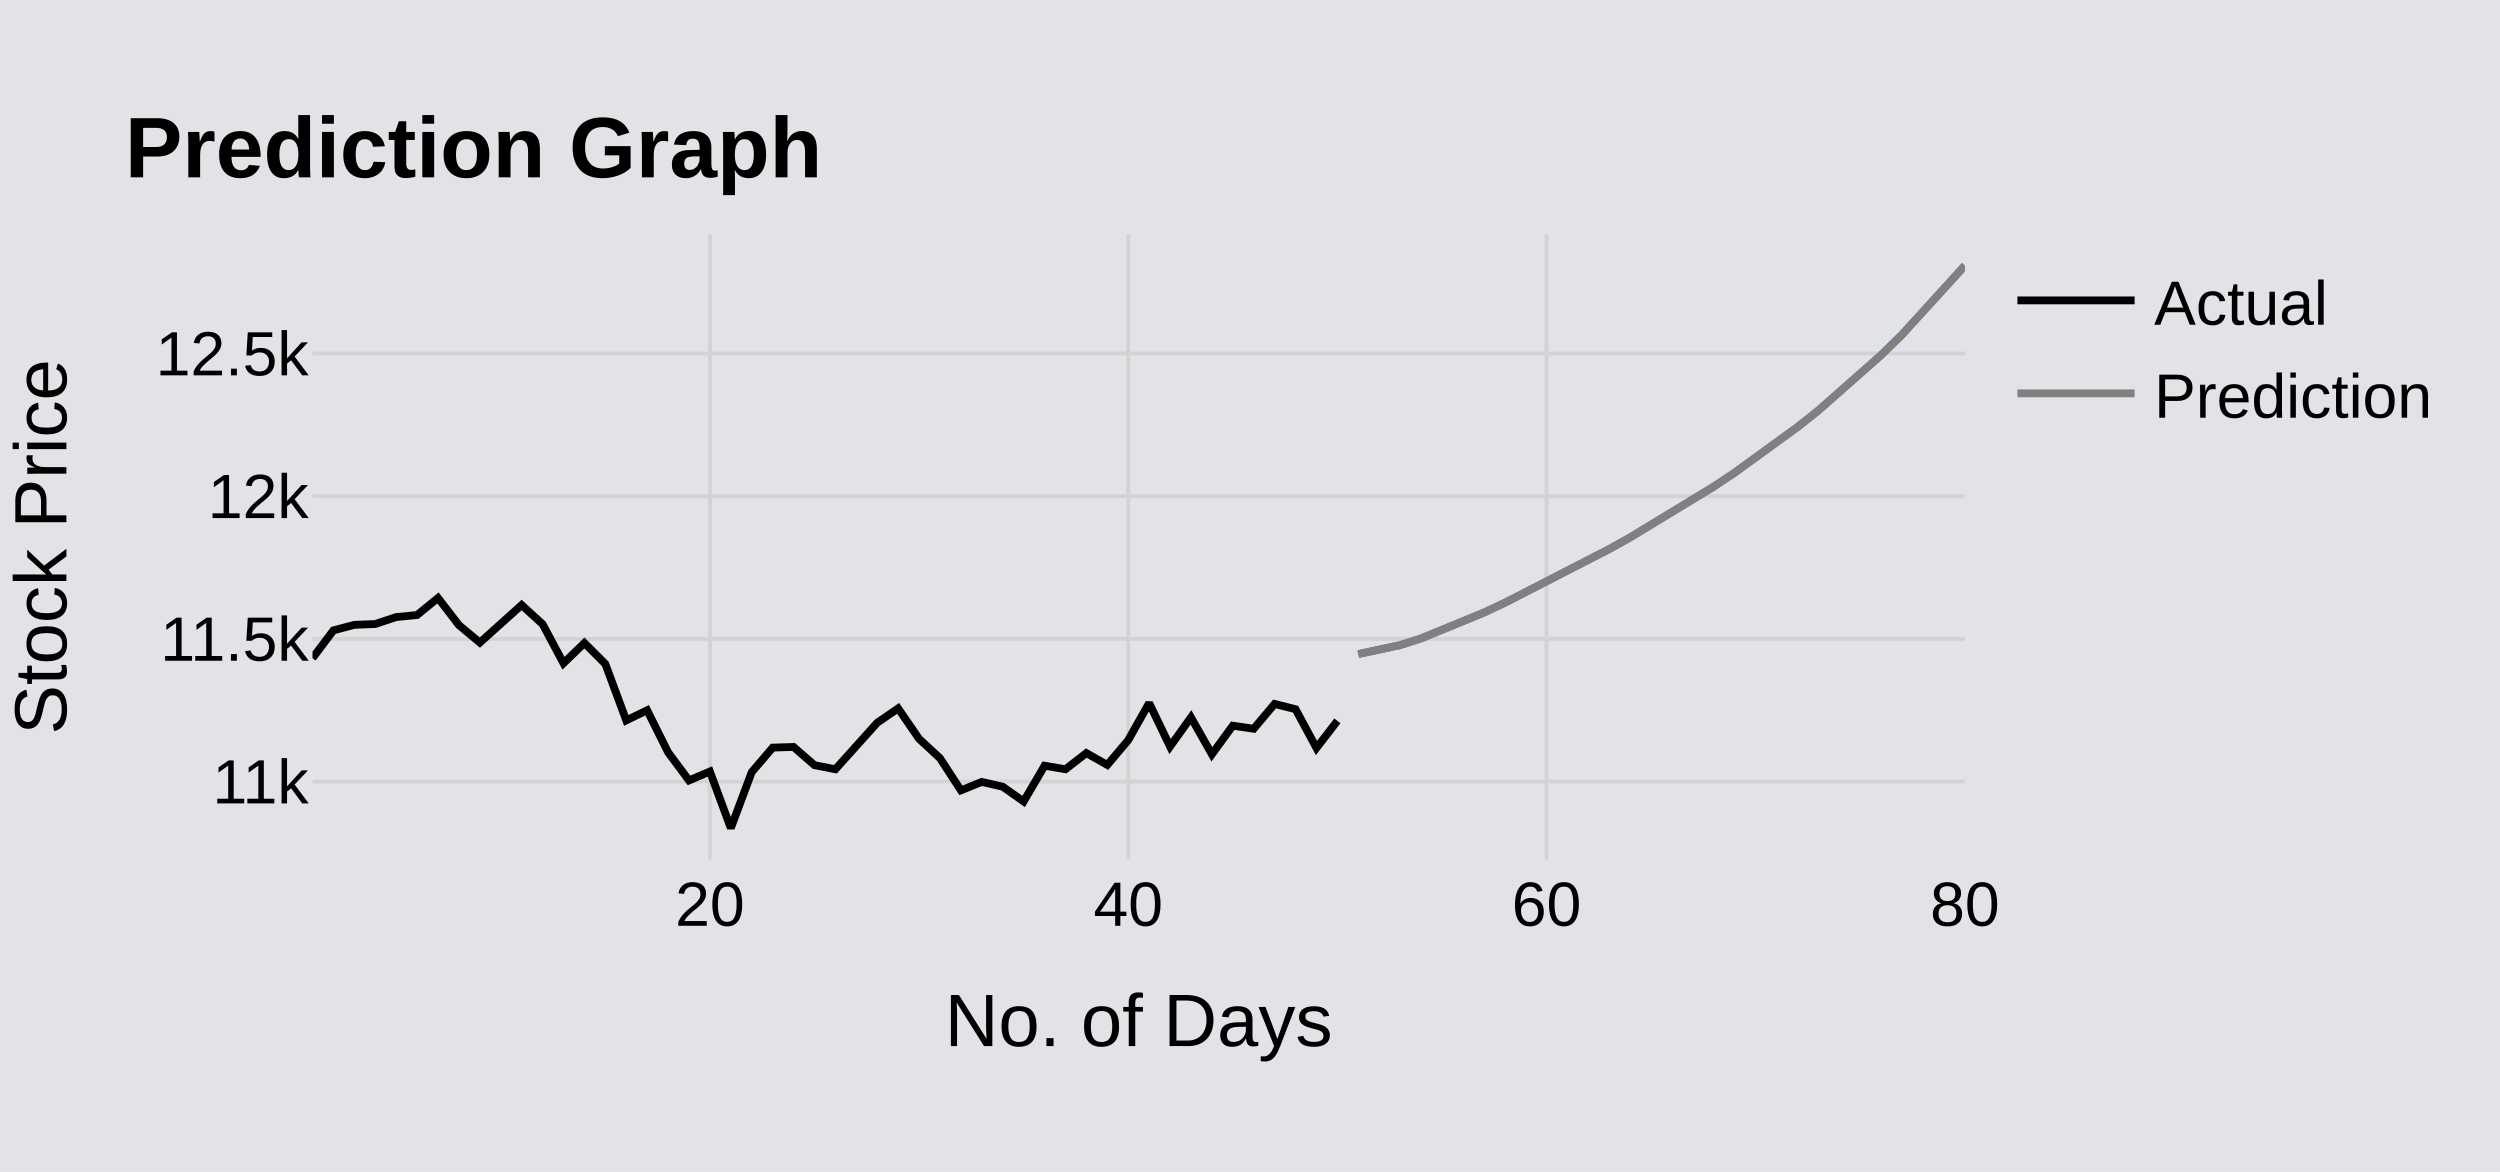
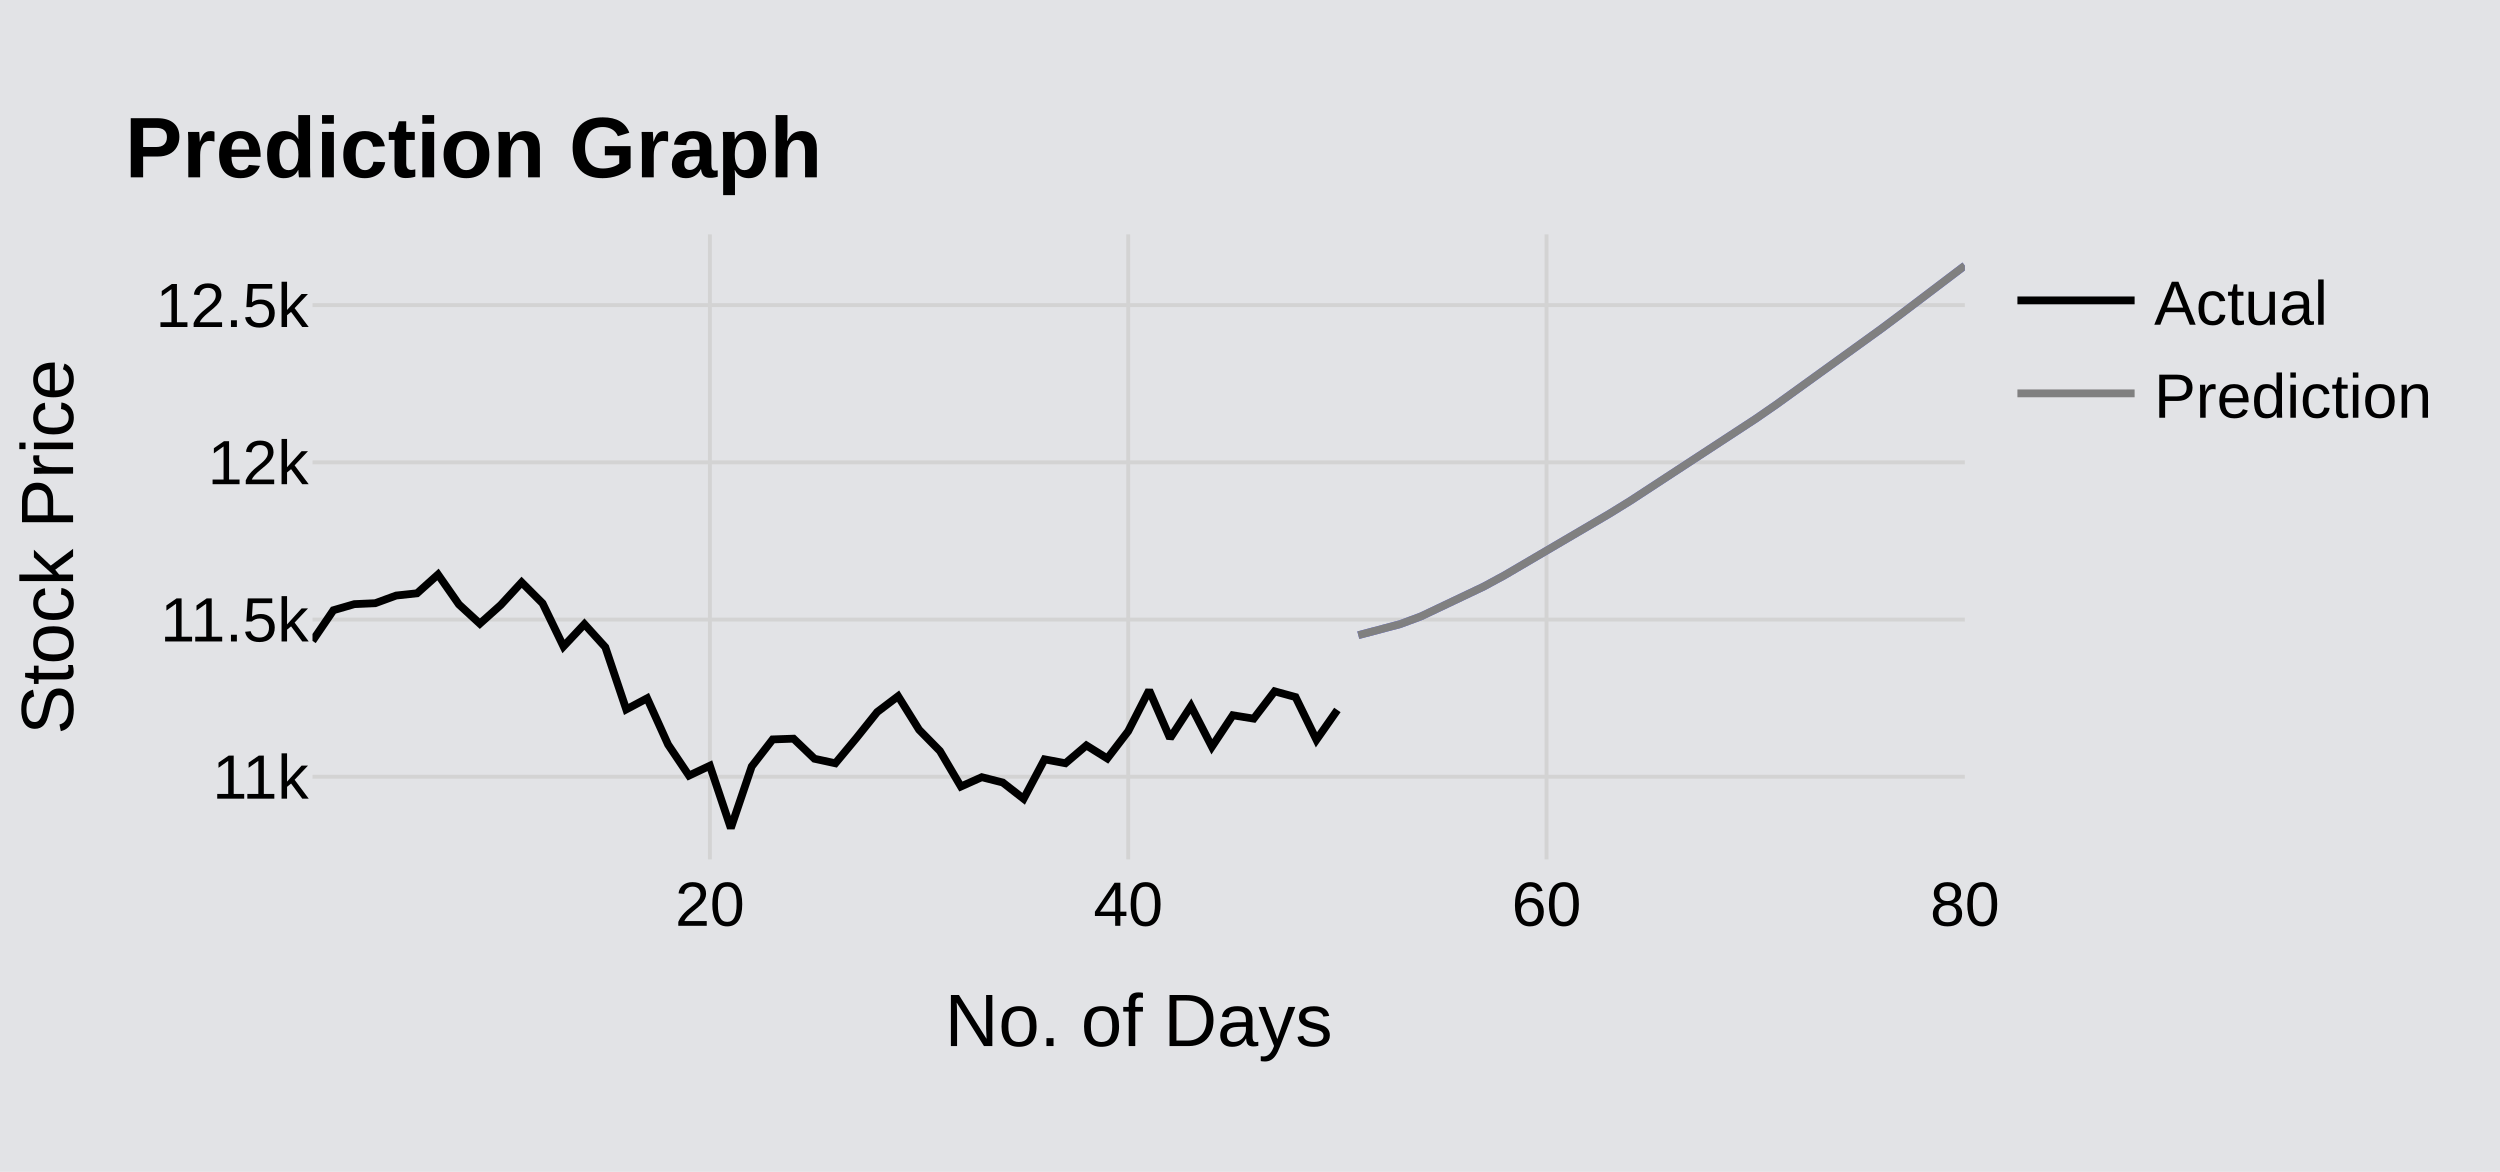
<svg xmlns="http://www.w3.org/2000/svg" class="main-svg" width="640" height="300" style="" viewBox="0 0 640 300">
  <rect x="0" y="0" width="640" height="300" style="fill: rgb(226, 227, 230); fill-opacity: 1;" />
-   <defs id="defs-f0508e">
+   <defs id="defs-baca93">
    <g class="clips">
-       <clipPath id="clipf0508exyplot" class="plotclip">
+       <clipPath id="clipbaca93xyplot" class="plotclip">
        <rect width="423" height="160" />
      </clipPath>
-       <clipPath class="axesclip" id="clipf0508ex">
+       <clipPath class="axesclip" id="clipbaca93x">
        <rect x="80" y="0" width="423" height="300" />
      </clipPath>
-       <clipPath class="axesclip" id="clipf0508ey">
+       <clipPath class="axesclip" id="clipbaca93y">
        <rect x="0" y="60" width="640" height="160" />
      </clipPath>
-       <clipPath class="axesclip" id="clipf0508exy">
+       <clipPath class="axesclip" id="clipbaca93xy">
        <rect x="80" y="60" width="423" height="160" />
      </clipPath>
    </g>
    <g class="gradients" />
    <g class="patterns" />
  </defs>
  <g class="bglayer" />
  <g class="layer-below">
    <g class="imagelayer" />
    <g class="shapelayer" />
  </g>
  <g class="cartesianlayer">
    <g class="subplot xy">
      <g class="layer-subplot">
        <g class="shapelayer" />
        <g class="imagelayer" />
      </g>
      <g class="minor-gridlayer">
        <g class="x" />
        <g class="y" />
      </g>
      <g class="gridlayer">
        <g class="x">
          <path class="xgrid crisp" transform="translate(181.73,0)" d="M0,60v160" style="stroke: rgb(211, 211, 211); stroke-opacity: 1; stroke-width: 1px;" />
          <path class="xgrid crisp" transform="translate(288.82,0)" d="M0,60v160" style="stroke: rgb(211, 211, 211); stroke-opacity: 1; stroke-width: 1px;" />
          <path class="xgrid crisp" transform="translate(395.91,0)" d="M0,60v160" style="stroke: rgb(211, 211, 211); stroke-opacity: 1; stroke-width: 1px;" />
        </g>
        <g class="y">
-           <path class="ygrid crisp" transform="translate(0,200.07)" d="M80,0h423" style="stroke: rgb(211, 211, 211); stroke-opacity: 1; stroke-width: 1px;" />
-           <path class="ygrid crisp" transform="translate(0,163.54)" d="M80,0h423" style="stroke: rgb(211, 211, 211); stroke-opacity: 1; stroke-width: 1px;" />
-           <path class="ygrid crisp" transform="translate(0,127.02)" d="M80,0h423" style="stroke: rgb(211, 211, 211); stroke-opacity: 1; stroke-width: 1px;" />
-           <path class="ygrid crisp" transform="translate(0,90.49)" d="M80,0h423" style="stroke: rgb(211, 211, 211); stroke-opacity: 1; stroke-width: 1px;" />
+           <path class="ygrid crisp" transform="translate(0,198.85)" d="M80,0h423" style="stroke: rgb(211, 211, 211); stroke-opacity: 1; stroke-width: 1px;" />
+           <path class="ygrid crisp" transform="translate(0,158.61)" d="M80,0h423" style="stroke: rgb(211, 211, 211); stroke-opacity: 1; stroke-width: 1px;" />
+           <path class="ygrid crisp" transform="translate(0,118.36)" d="M80,0h423" style="stroke: rgb(211, 211, 211); stroke-opacity: 1; stroke-width: 1px;" />
+           <path class="ygrid crisp" transform="translate(0,78.11)" d="M80,0h423" style="stroke: rgb(211, 211, 211); stroke-opacity: 1; stroke-width: 1px;" />
        </g>
      </g>
      <g class="zerolinelayer" />
+       <g class="layer-between">
+         <g class="shapelayer" />
+         <g class="imagelayer" />
+       </g>
      <path class="xlines-below" />
      <path class="ylines-below" />
      <g class="overlines-below" />
      <g class="xaxislayer-below" />
      <g class="yaxislayer-below" />
      <g class="overaxes-below" />
-       <g class="plot" transform="translate(80,60)" clip-path="url(#clipf0508exyplot)">
-         <g class="scatterlayer mlayer">
-           <g class="trace scatter trace8af507" style="stroke-miterlimit: 2; opacity: 1;">
-             <g class="fills" />
-             <g class="errorbars" />
-             <g class="lines">
-               <path class="js-line" d="M267.72,107.44L278.43,105.15L283.78,103.44L299.85,96.83L305.2,94.33L331.97,80.56L337.33,77.57L358.75,64.55L364.1,60.98L380.16,49.32L385.52,45.06L401.58,30.89L406.94,25.64L423,8" style="vector-effect: none; fill: none; stroke: rgb(99, 110, 250); stroke-opacity: 1; stroke-width: 2px; opacity: 1;" />
+       <g class="overplot">
+         <g class="xy" transform="translate(80,60)" clip-path="url(#clipbaca93xyplot)">
+           <g class="scatterlayer mlayer">
+             <g class="trace scatter trace5de548" style="stroke-miterlimit: 2; opacity: 1;">
+               <g class="fills" />
+               <g class="errorbars" />
+               <g class="lines">
+                 <path class="js-line" d="M267.72,102.61L278.43,99.78L283.78,97.79L299.85,90.15L305.2,87.25L331.97,71.54L337.33,68.23L369.46,47.21L374.81,43.51L401.58,24.19L406.94,20.18L423,8" style="vector-effect: none; fill: none; stroke: rgb(99, 110, 250); stroke-opacity: 1; stroke-width: 2px; opacity: 1;" />
+               </g>
+               <g class="points" />
+               <g class="text" />
            </g>
-             <g class="points" />
-             <g class="text" />
-           </g>
-           <g class="trace scatter tracea2cc2d" style="stroke-miterlimit: 2; opacity: 1;">
-             <g class="fills" />
-             <g class="errorbars" />
-             <g class="lines">
-               <path class="js-line" d="M0,108.5L5.35,101.38L10.71,99.96L16.06,99.75L21.42,97.97L26.77,97.44L32.13,93.08L37.48,100.03L42.84,104.5L53.54,94.89L58.9,99.77L64.25,109.79L69.61,104.61L74.96,109.96L80.32,124.42L85.67,121.83L91.03,132.59L96.38,139.79L101.73,137.51L107.09,152L112.44,137.67L117.8,131.39L123.15,131.22L128.51,135.88L133.86,136.93L144.57,125.02L149.92,121.35L155.28,129.14L160.63,134.09L165.99,142.33L171.34,140.17L176.7,141.4L182.05,145.18L187.41,136.02L192.76,136.93L198.11,132.79L203.47,135.82L208.82,129.49L214.18,119.97L219.53,131.12L224.89,123.65L230.24,133.1L235.59,125.78L240.95,126.56L246.3,120.21L251.66,121.56L257.01,131.48L262.37,124.54" style="vector-effect: none; fill: none; stroke: rgb(0, 0, 0); stroke-opacity: 1; stroke-width: 2px; opacity: 1;" />
+             <g class="trace scatter traceaa2cdc" style="stroke-miterlimit: 2; opacity: 1;">
+               <g class="fills" />
+               <g class="errorbars" />
+               <g class="lines">
+                 <path class="js-line" d="M0,104.07L5.35,96.22L10.71,94.66L16.06,94.42L21.42,92.46L26.77,91.88L32.13,87.07L37.48,94.73L42.84,99.66L48.19,94.88L53.54,89.08L58.9,94.45L64.25,105.49L69.61,99.78L74.96,105.68L80.32,121.61L85.67,118.76L91.03,130.61L96.38,138.55L101.73,136.03L107.09,152L112.44,136.21L117.8,129.29L123.15,129.1L128.51,134.24L133.86,135.4L139.22,128.96L144.57,122.27L149.92,118.22L155.28,126.81L160.63,132.26L165.99,141.35L171.34,138.96L176.7,140.32L182.05,144.49L187.41,134.39L192.76,135.39L198.11,130.83L203.47,134.17L208.82,127.19L214.18,116.71L219.53,128.99L224.89,120.76L230.24,131.17L235.59,123.11L240.95,123.97L246.3,116.98L251.66,118.45L257.01,129.39L262.37,121.75" style="vector-effect: none; fill: none; stroke: rgb(0, 0, 0); stroke-opacity: 1; stroke-width: 2px; opacity: 1;" />
+               </g>
+               <g class="points" />
+               <g class="text" />
            </g>
-             <g class="points" />
-             <g class="text" />
-           </g>
-           <g class="trace scatter tracef35084" style="stroke-miterlimit: 2; opacity: 1;">
-             <g class="fills" />
-             <g class="errorbars" />
-             <g class="lines">
-               <path class="js-line" d="M267.72,107.44L278.43,105.15L283.78,103.44L299.85,96.83L305.2,94.33L331.97,80.56L337.33,77.57L358.75,64.55L364.1,60.98L380.16,49.32L385.52,45.06L401.58,30.89L406.94,25.64L423,8" style="vector-effect: none; fill: none; stroke: rgb(128, 128, 128); stroke-opacity: 1; stroke-width: 2px; opacity: 1;" />
+             <g class="trace scatter tracecabbca" style="stroke-miterlimit: 2; opacity: 1;">
+               <g class="fills" />
+               <g class="errorbars" />
+               <g class="lines">
+                 <path class="js-line" d="M267.72,102.61L278.43,99.78L283.78,97.79L299.85,90.15L305.2,87.25L331.97,71.54L337.33,68.23L369.46,47.21L374.81,43.51L401.58,24.19L406.94,20.18L423,8" style="vector-effect: none; fill: none; stroke: rgb(128, 128, 128); stroke-opacity: 1; stroke-width: 2px; opacity: 1;" />
+               </g>
+               <g class="points" />
+               <g class="text" />
            </g>
-             <g class="points" />
-             <g class="text" />
          </g>
        </g>
      </g>
-       <g class="overplot" />
      <path class="xlines-above crisp" d="M0,0" style="fill: none;" />
      <path class="ylines-above crisp" d="M0,0" style="fill: none;" />
      <g class="overlines-above" />
      <g class="xaxislayer-above">
        <g class="xtick">
          <text text-anchor="middle" x="0" y="237" transform="translate(181.73,0)" style="font-family: Arial; font-size: 16px; fill: rgb(0, 0, 0); fill-opacity: 1; white-space: pre; opacity: 1;">20</text>
        </g>
        <g class="xtick">
          <text text-anchor="middle" x="0" y="237" style="font-family: Arial; font-size: 16px; fill: rgb(0, 0, 0); fill-opacity: 1; white-space: pre; opacity: 1;" transform="translate(288.82,0)">40</text>
        </g>
        <g class="xtick">
          <text text-anchor="middle" x="0" y="237" style="font-family: Arial; font-size: 16px; fill: rgb(0, 0, 0); fill-opacity: 1; white-space: pre; opacity: 1;" transform="translate(395.91,0)">60</text>
        </g>
        <g class="xtick">
          <text text-anchor="middle" x="0" y="237" style="font-family: Arial; font-size: 16px; fill: rgb(0, 0, 0); fill-opacity: 1; white-space: pre; opacity: 1;" transform="translate(503,0)">80</text>
        </g>
      </g>
      <g class="yaxislayer-above">
        <g class="ytick">
-           <text text-anchor="end" x="79" y="5.6" transform="translate(0,200.07)" style="font-family: Arial; font-size: 16px; fill: rgb(0, 0, 0); fill-opacity: 1; white-space: pre; opacity: 1;">11k</text>
+           <text text-anchor="end" x="79" y="5.6" transform="translate(0,198.85)" style="font-family: Arial; font-size: 16px; fill: rgb(0, 0, 0); fill-opacity: 1; white-space: pre; opacity: 1;">11k</text>
        </g>
        <g class="ytick">
-           <text text-anchor="end" x="79" y="5.6" style="font-family: Arial; font-size: 16px; fill: rgb(0, 0, 0); fill-opacity: 1; white-space: pre; opacity: 1;" transform="translate(0,163.54)">11.5k</text>
+           <text text-anchor="end" x="79" y="5.6" style="font-family: Arial; font-size: 16px; fill: rgb(0, 0, 0); fill-opacity: 1; white-space: pre; opacity: 1;" transform="translate(0,158.61)">11.5k</text>
        </g>
        <g class="ytick">
-           <text text-anchor="end" x="79" y="5.6" style="font-family: Arial; font-size: 16px; fill: rgb(0, 0, 0); fill-opacity: 1; white-space: pre; opacity: 1;" transform="translate(0,127.02)">12k</text>
+           <text text-anchor="end" x="79" y="5.6" style="font-family: Arial; font-size: 16px; fill: rgb(0, 0, 0); fill-opacity: 1; white-space: pre; opacity: 1;" transform="translate(0,118.36)">12k</text>
        </g>
        <g class="ytick">
-           <text text-anchor="end" x="79" y="5.6" style="font-family: Arial; font-size: 16px; fill: rgb(0, 0, 0); fill-opacity: 1; white-space: pre; opacity: 1;" transform="translate(0,90.49)">12.5k</text>
+           <text text-anchor="end" x="79" y="5.6" style="font-family: Arial; font-size: 16px; fill: rgb(0, 0, 0); fill-opacity: 1; white-space: pre; opacity: 1;" transform="translate(0,78.11)">12.5k</text>
        </g>
      </g>
      <g class="overaxes-above" />
    </g>
  </g>
  <g class="polarlayer" />
  <g class="smithlayer" />
  <g class="ternarylayer" />
  <g class="geolayer" />
  <g class="funnelarealayer" />
  <g class="pielayer" />
  <g class="iciclelayer" />
  <g class="treemaplayer" />
  <g class="sunburstlayer" />
  <g class="glimages" />
-   <defs id="topdefs-f0508e">
+   <defs id="topdefs-baca93">
    <g class="clips" />
-     <clipPath id="legendf0508e">
+     <clipPath id="legendbaca93">
      <rect width="117" height="58" x="0" y="0" />
    </clipPath>
  </defs>
  <g class="layer-above">
    <g class="imagelayer" />
    <g class="shapelayer" />
  </g>
  <g class="infolayer">
    <g class="legend" pointer-events="all" transform="translate(511.46,60)">
      <rect class="bg" shape-rendering="crispEdges" width="117" height="58" x="0" y="0" style="stroke: rgb(68, 68, 68); stroke-opacity: 1; fill: rgb(226, 227, 230); fill-opacity: 1; stroke-width: 0px;" />
-       <g class="scrollbox" transform="" clip-path="url(#legendf0508e)">
+       <g class="scrollbox" transform="" clip-path="url(#legendbaca93)">
        <g class="groups">
          <g class="traces" transform="translate(0,16.9)" style="opacity: 1;">
            <text class="legendtext" text-anchor="start" x="40" y="6.24" style="font-family: Arial; font-size: 16px; fill: rgb(0, 0, 0); fill-opacity: 1; white-space: pre;">Actual</text>
            <g class="layers" style="opacity: 1;">
              <g class="legendfill" />
              <g class="legendlines">
                <path class="js-line" d="M5,0h30" style="fill: none; stroke: rgb(0, 0, 0); stroke-opacity: 1; stroke-width: 2px;" />
              </g>
              <g class="legendsymbols">
                <g class="legendpoints" />
              </g>
            </g>
            <rect class="legendtoggle" x="0" y="-11.9" width="111.25" height="23.8" style="fill: rgb(0, 0, 0); fill-opacity: 0;" />
          </g>
          <g class="traces" transform="translate(0,40.7)" style="opacity: 1;">
            <text class="legendtext" text-anchor="start" x="40" y="6.24" style="font-family: Arial; font-size: 16px; fill: rgb(0, 0, 0); fill-opacity: 1; white-space: pre;">Prediction</text>
            <g class="layers" style="opacity: 1;">
              <g class="legendfill" />
              <g class="legendlines">
                <path class="js-line" d="M5,0h30" style="fill: none; stroke: rgb(128, 128, 128); stroke-opacity: 1; stroke-width: 2px;" />
              </g>
              <g class="legendsymbols">
                <g class="legendpoints" />
              </g>
            </g>
            <rect class="legendtoggle" x="0" y="-11.9" width="111.25" height="23.8" style="fill: rgb(0, 0, 0); fill-opacity: 0;" />
          </g>
        </g>
      </g>
      <rect class="scrollbar" rx="20" ry="3" width="0" height="0" x="0" y="0" style="fill: rgb(128, 139, 164); fill-opacity: 1;" />
    </g>
    <g class="g-gtitle">
-       <text class="gtitle" x="32" y="30" text-anchor="start" dy="0.7em" style="font-family: Arial; font-size: 22px; fill: rgb(0, 0, 0); opacity: 1; font-weight: normal; white-space: pre;">
+       <text class="gtitle" x="32" y="30" text-anchor="start" dy="0.7em" style="opacity: 1; font-family: Arial; font-size: 22px; fill: rgb(0, 0, 0); fill-opacity: 1; white-space: pre;">
        <tspan style="font-weight:bold">
          <tspan style="font-weight:bold">Prediction Graph</tspan>
        </tspan>
      </text>
    </g>
    <g class="g-xtitle">
-       <text class="xtitle" x="291.5" y="267.8" text-anchor="middle" style="font-family: Arial; font-size: 19px; fill: rgb(0, 0, 0); opacity: 1; font-weight: normal; white-space: pre;">No. of Days</text>
+       <text class="xtitle" x="291.5" y="267.8" text-anchor="middle" style="opacity: 1; font-family: Arial; font-size: 19px; fill: rgb(0, 0, 0); fill-opacity: 1; white-space: pre;">No. of Days</text>
    </g>
-     <g class="g-ytitle" transform="translate(4.94043,0)">
-       <text class="ytitle" transform="rotate(-90,12.05938,140)" x="12.059" y="140" text-anchor="middle" style="font-family: Arial; font-size: 19px; fill: rgb(0, 0, 0); opacity: 1; font-weight: normal; white-space: pre;">Stock Price</text>
+     <g class="g-ytitle">
+       <text class="ytitle" transform="rotate(-90,18.70938,140)" x="18.709" y="140" text-anchor="middle" style="opacity: 1; font-family: Arial; font-size: 19px; fill: rgb(0, 0, 0); fill-opacity: 1; white-space: pre;">Stock Price</text>
    </g>
  </g>
</svg>
